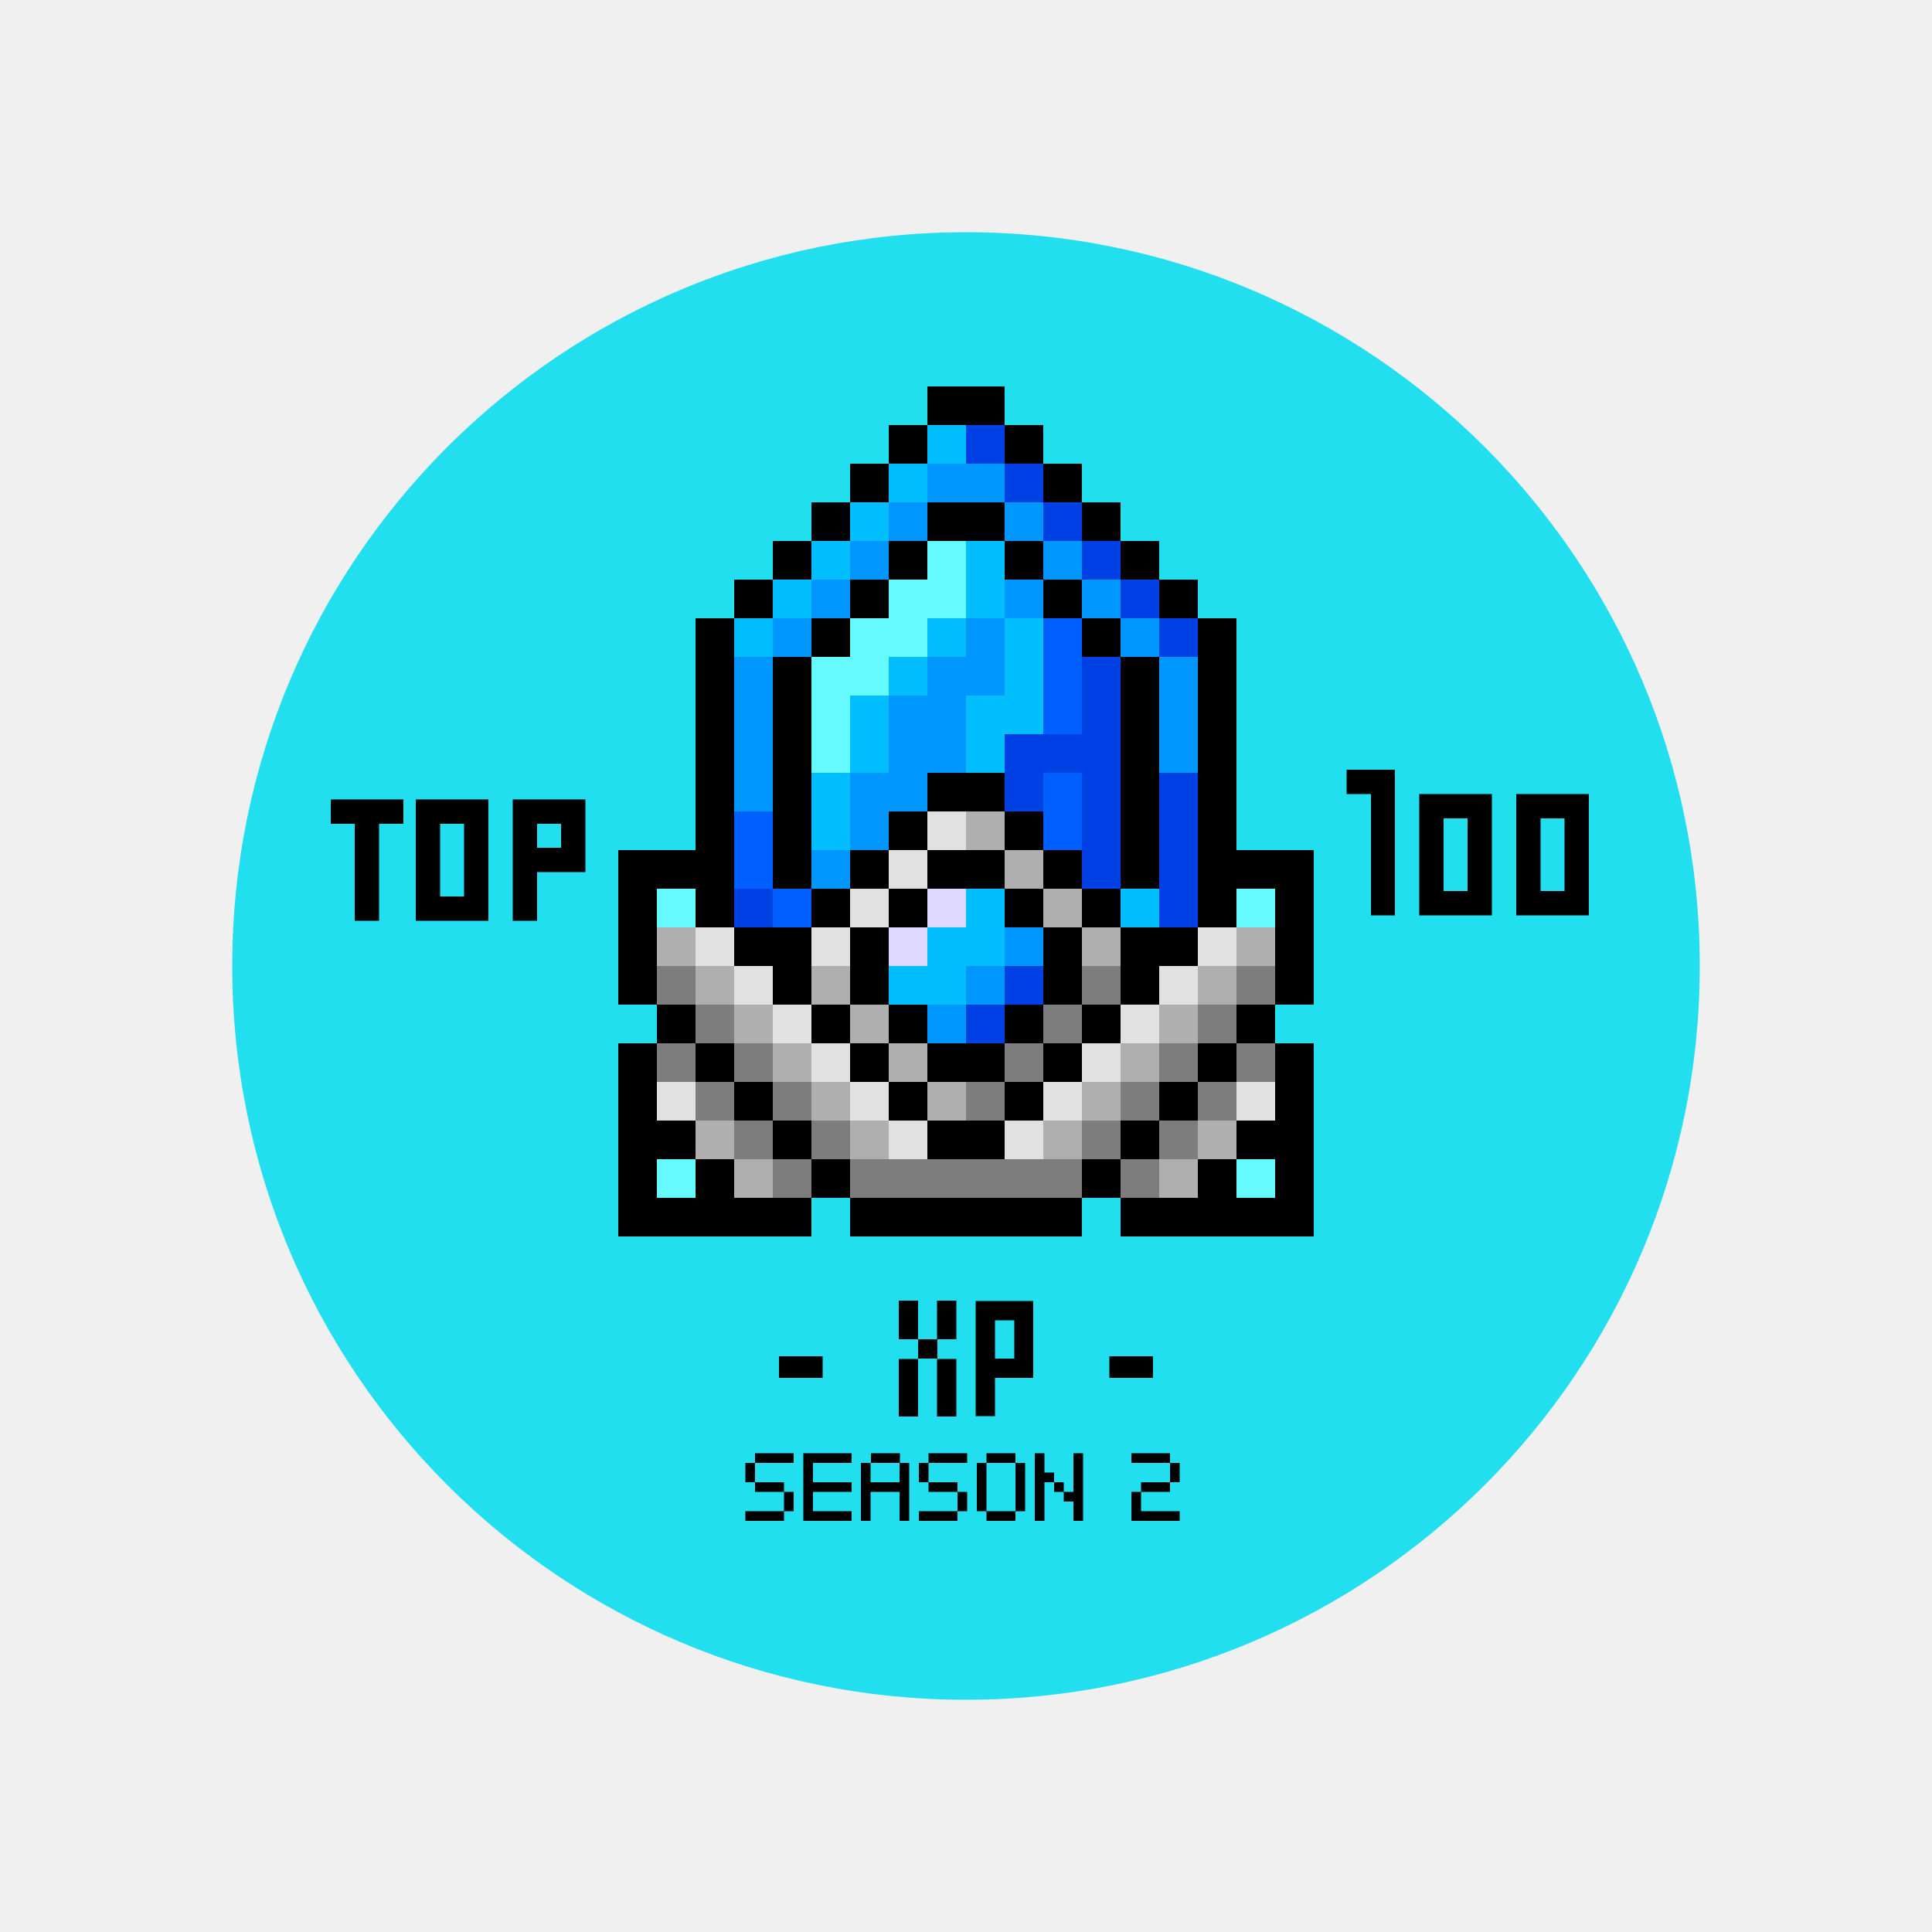
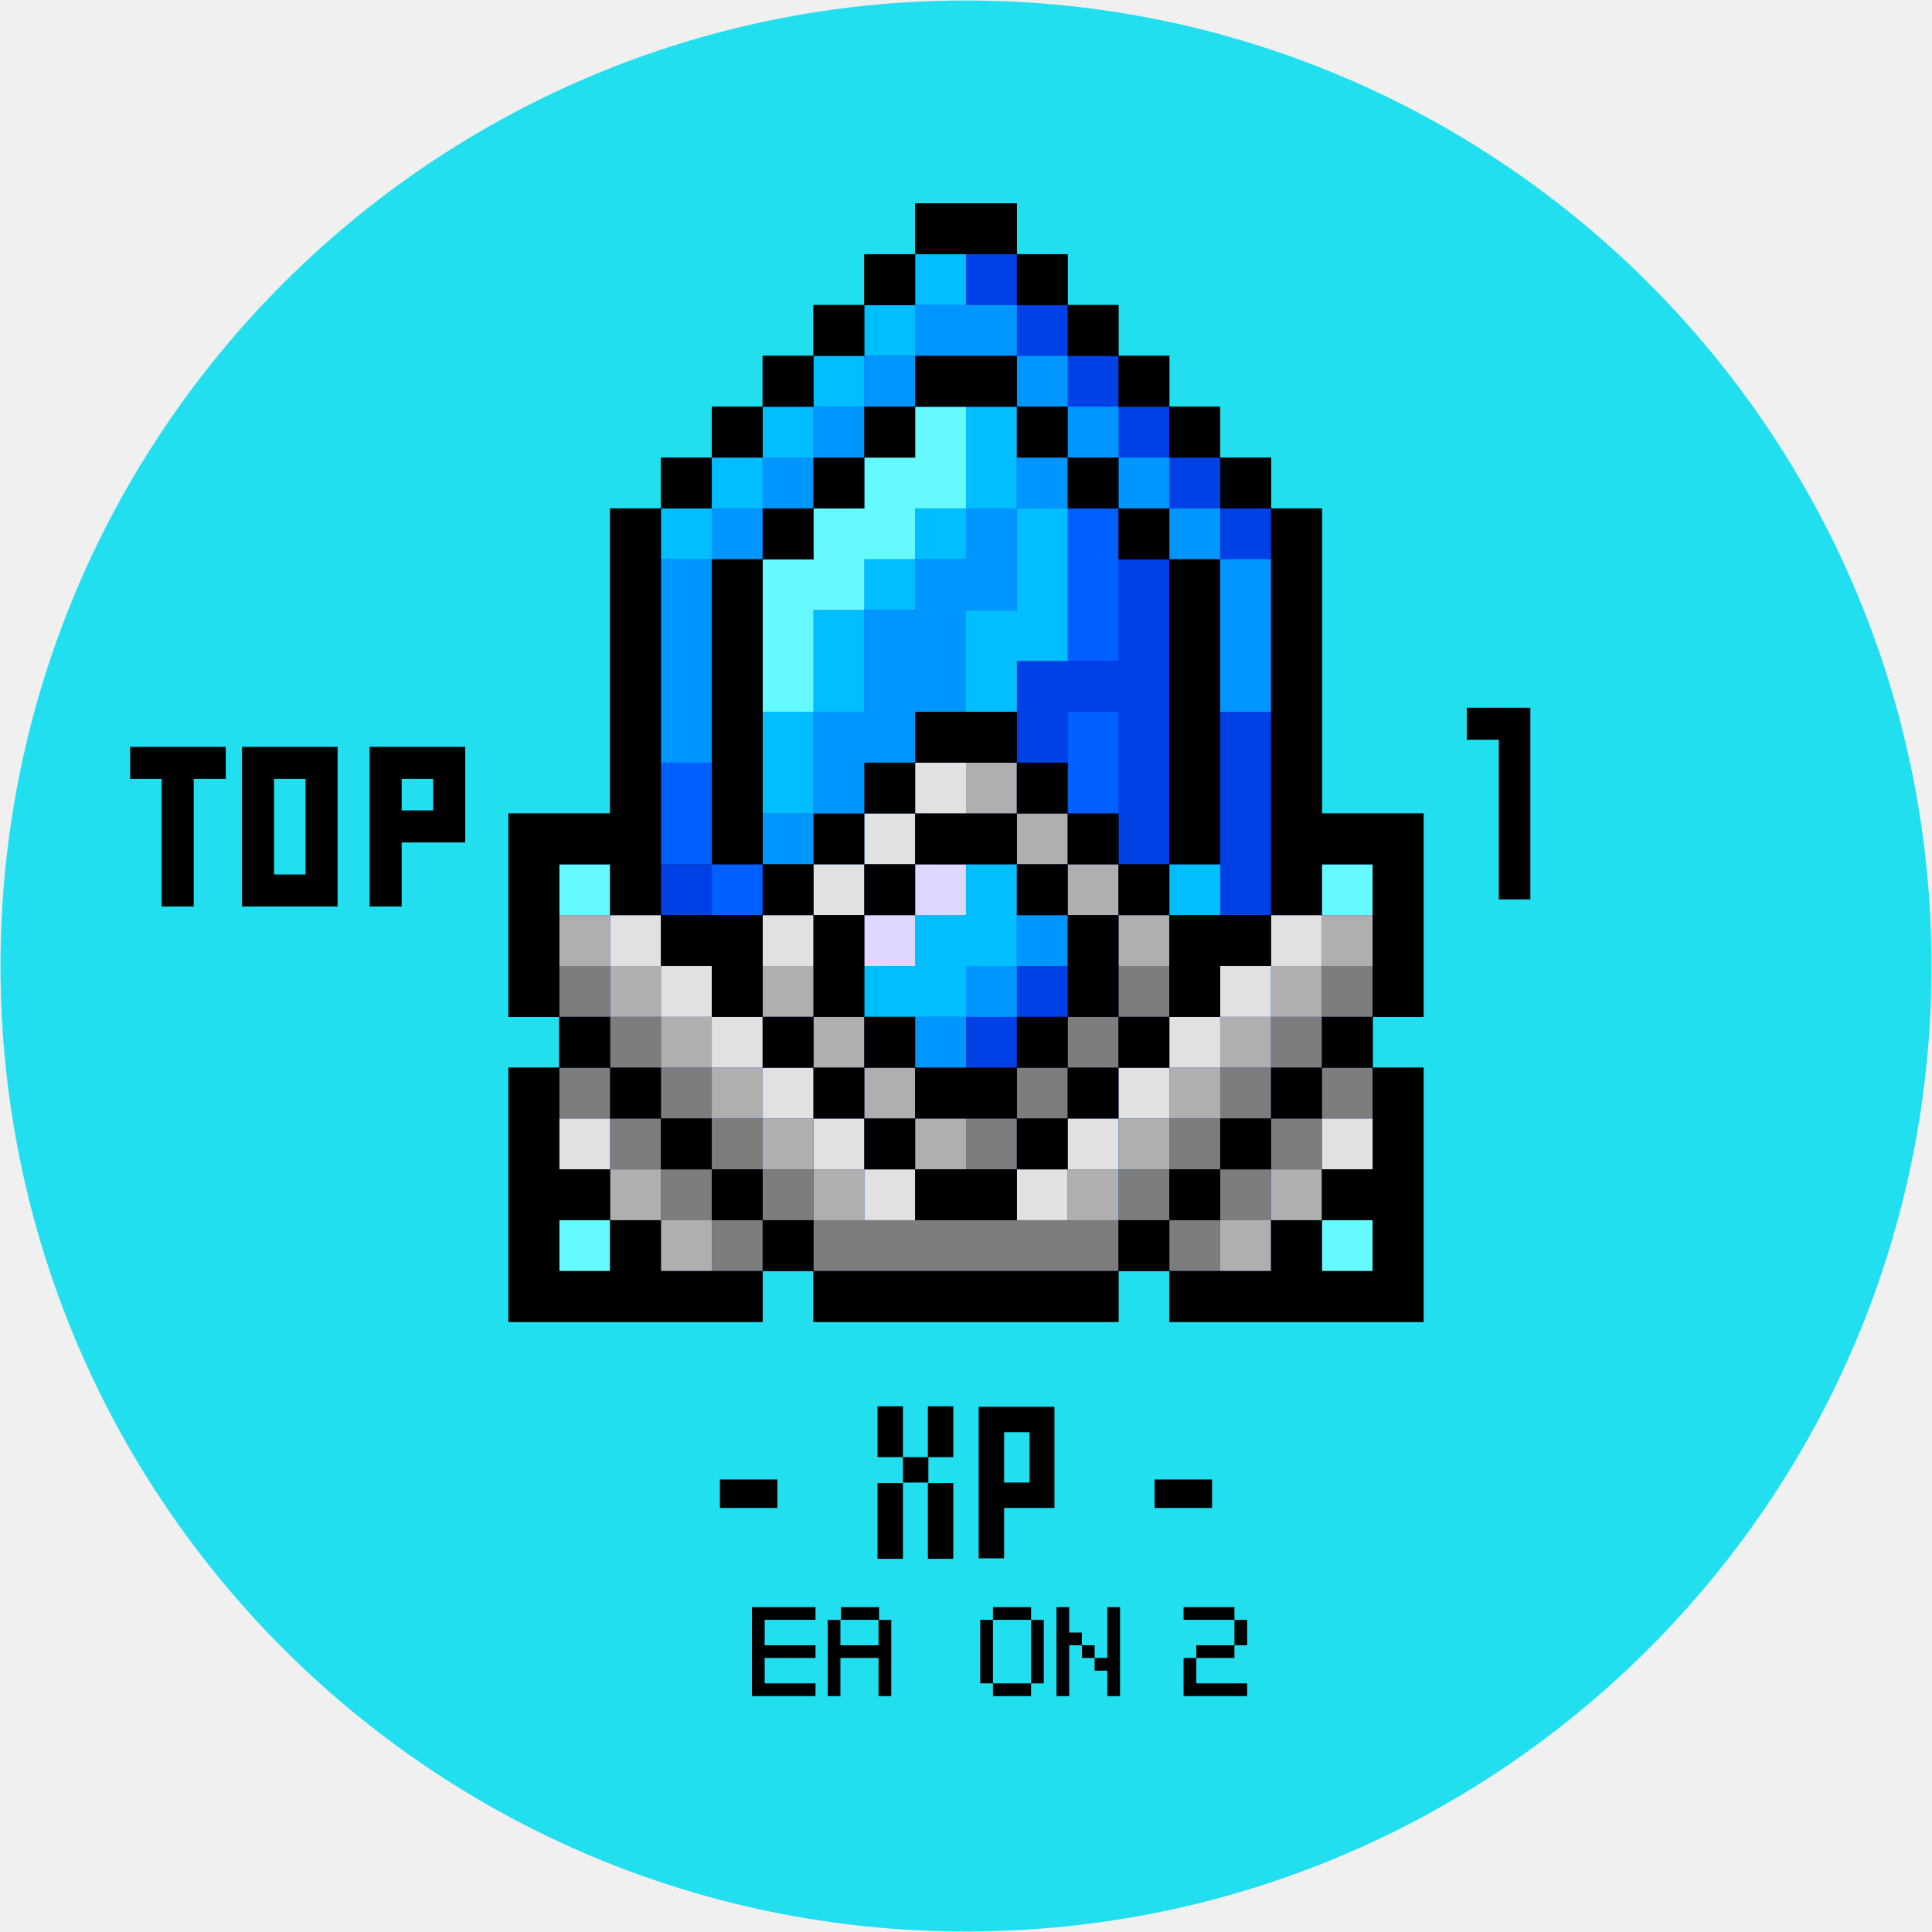
- <svg xmlns="http://www.w3.org/2000/svg" viewBox="0 0 500 500">
-   <circle cx="250" cy="250" r="189.9" fill="#22dff0" />
-   <use href="#B" />
-   <path d="M210.4 378.6v5h10v2.5h-10v5h10v2.5h-12.5v-17.5h12.5v2.5h-10zm24.9 0v15h-2.5v-7.5h-7.5v7.5h-2.5v-15h2.5v5h7.5v-5h2.5zm-2.4 0h-7.5v-2.5h7.5v2.5z" />
-   <use href="#B" x="44.9" />
-   <path d="M255.3 378.6v12.5h-2.5v-12.5h2.5zm7.5 0h-7.5v-2.5h7.5v2.5zm-7.5 12.5h7.5v2.5h-7.5v-2.5zm10-12.5v12.5h-2.5v-12.5h2.5zm7.5 2.5v2.5h-2.5v10h-2.5v-17.5h2.5v5h2.5zm2.5 2.5v2.5h-2.5v-2.5h2.5zm5-7.5v17.5h-2.5v-5h-2.5v-2.5h2.5v-10h2.5zm22.5 0v2.5h-10v-2.5h10zm-7.5 10v5h10v2.5h-12.5v-7.5h2.5zm7.5 0h-7.5v-2.5h7.5v2.5zm2.5-2.5h-2.5v-5h2.5v5zm-6.9-27V351h-11.3v5.6h11.3zm-85.5 0V351h-11.3v5.6h11.3zm24.7-20h-5v10h5v-10zm4.9 5v5h5v-10h-5v5z" />
-   <path d="M237.6 346.6h5v5h-5zm-5 10v10h5v-14.9h-5v4.9zm9.9 0v10h5v-14.9h-5v4.9zm15-19.9h0-5v29.8h5v-9.9h9.9v-19.9h-9.9zm5 9.9v5h-5v-9.9h5v4.9zm86-141.1h6.3v31.4h6.2v-37.7h-12.5z" />
-   <use href="#C" />
-   <use href="#C" x="25.1" />
-   <path d="M107.6 206.9v31.4h18.8v-31.4h-18.8zm12.5 25.1h-6.2v-18.8h6.2V232zm12.6-25.1v31.4h6.3v-12.6h12.5v-18.8h-18.8 0zm6.3 12.5v-6.2h6.2v6.2H139zm-53.4-6.2h6.2v25.1h6.3v-25.1h6.3v-6.3H85.6zM320 220v-60h-10v-10h-10v-10h-10v-10h-10v-10h-10v-10h-10v-10h-20v10h-10v10h-10v10h-10v10h-10v10h-10v10h-10v60h-20v40h10v10h-10v50h50v-10h10v10h60v-10h10v10h50v-50h-10v-10h10v-40h-20z" />
-   <g fill="#0041e6">
-     <path d="M200 230h10v10h-10zm120 0v10h-10v10h-10v10h-10v10h-10v10h-10v10h-10v10h-20v-10h-10v-10h-10v-10h-10v-10h-10v-10h-10v-10h-10v-10h-10v30h10v10h10v10h10v10h10v10h10v10h60v-10h10v-10h10v-10h10v-10h10v-10h10v-30h-10zm-150 70h10v10h-10zm150 0h10v10h-10z" />
-     <path d="M200 170h10v-10h10v-10h10v-10h10v-10h20v10h10v10h10v10h10v10h10v60h-10v10h20v-80h-10v-10h-10v-10h-10v-10h-10v-10h-10v-10h-20v10h-10v10h-10v10h-10v10h-10v10h-10v70h10v-60zm70 70h-10v-10h-20v10h-10v20h10v10h20v-10h10v-20z" />
-     <path d="M230 230h10v-10h20v-10h-10v-10h10v10h10v10h10v10h10v-60h-10v-10h-10v-10h-10v-10h-20v10h-10v10h-10v10h-10v60h10v10h10v-10zm0 40h10v10h-10z" />
-     <path d="M270 230h10v10h-10z" />
-     <path d="M260 220h10v10h-10zm-40 30v-10h-10v20h10v-10z" />
-     <path d="M290 240h-10v20h10v-20zm-70 20h10v10h-10zm40 10h10v10h-10z" />
-     <path d="M250 280h-10v10h20v-10h-10zm20-20h10v10h-10zm-70 30h-10v-10h-10v-10h-10v20h10v10h10v10h20v-10h-10v-10zm110-10v10h-10v10h-10v10h20v-10h10v-10h10v-20h-10v10h-10z" />
+ <svg xmlns="http://www.w3.org/2000/svg" width="380" height="380" viewBox="0 0 380 380" fill="none">
+   <g clip-path="url(#clip0_1_1677)">
+     <path d="M190 379.9C294.879 379.9 379.9 294.879 379.9 190C379.9 85.121 294.879 0.1 190 0.1C85.121 0.1 0.1 85.121 0.1 190C0.1 294.879 85.121 379.9 190 379.9Z" fill="#22DFF0" />
+     <path d="M150.4 318.6V323.6H160.4V326.1H150.4V331.1H160.4V333.6H147.9V316.1H160.4V318.6H150.4ZM175.3 318.6V333.6H172.8V326.1H165.3V333.6H162.8V318.6H165.3V323.6H172.8V318.6H175.3ZM172.9 318.6H165.4V316.1H172.9V318.6Z" fill="black" />
+     <path d="M195.3 318.6V331.1H192.8V318.6H195.3ZM202.8 318.6H195.3V316.1H202.8V318.6ZM195.3 331.1H202.8V333.6H195.3V331.1ZM205.3 318.6V331.1H202.8V318.6H205.3ZM212.8 321.1V323.6H210.3V333.6H207.8V316.1H210.3V321.1H212.8ZM215.3 323.6V326.1H212.8V323.6H215.3ZM220.3 316.1V333.6H217.8V328.6H215.3V326.1H217.8V316.1H220.3ZM242.8 316.1V318.6H232.8V316.1H242.8ZM235.3 326.1V331.1H245.3V333.6H232.8V326.1H235.3ZM242.8 326.1H235.3V323.6H242.8V326.1ZM245.3 323.6H242.8V318.6H245.3V323.6ZM238.4 296.6V291H227.1V296.6H238.4ZM152.9 296.6V291H141.6V296.6H152.9ZM177.6 276.6H172.6V286.6H177.6V276.6ZM182.5 281.6V286.6H187.5V276.6H182.5V281.6Z" fill="black" />
+     <path d="M177.6 286.6H182.6V291.6H177.6V286.6ZM172.6 296.6V306.6H177.6V291.7H172.6V296.6ZM182.5 296.6V306.6H187.5V291.7H182.5V296.6ZM197.5 276.7H192.5V306.5H197.5V296.6H207.4V276.7H197.5V276.7ZM202.5 286.6V291.6H197.5V281.7H202.5V286.6ZM288.5 145.5H294.8V176.9H301V139.2H288.5V145.5Z" fill="black" />
+     <path d="M47.6 146.9V178.3H66.4V146.9H47.6ZM60.1 172H53.9V153.2H60.1V172ZM72.7 146.9V178.3H79V165.7H91.5V146.9H72.7ZM79 159.4V153.2H85.2V159.4H79ZM25.6 153.2H31.8V178.3H38.1V153.2H44.4V146.9H25.6V153.2ZM260 160V100H250V90H240V80H230V70H220V60H210V50H200V40H180V50H170V60H160V70H150V80H140V90H130V100H120V160H100V200H110V210H100V260H150V250H160V260H220V250H230V260H280V210H270V200H280V160H260Z" fill="black" />
+     <path d="M140 170H150V180H140V170ZM260 170V180H250V190H240V200H230V210H220V220H210V230H200V240H180V230H170V220H160V210H150V200H140V190H130V180H120V170H110V200H120V210H130V220H140V230H150V240H160V250H220V240H230V230H240V220H250V210H260V200H270V170H260ZM110 240H120V250H110V240ZM260 240H270V250H260V240Z" fill="#0041E6" />
+     <path d="M140 110H150V100H160V90H170V80H180V70H200V80H210V90H220V100H230V110H240V170H230V180H250V100H240V90H230V80H220V70H210V60H200V50H180V60H170V70H160V80H150V90H140V100H130V170H140V110ZM210 180H200V170H180V180H170V200H180V210H200V200H210V180Z" fill="#0041E6" />
+     <path d="M170 170H180V160H200V150H190V140H200V150H210V160H220V170H230V110H220V100H210V90H200V80H180V90H170V100H160V110H150V170H160V180H170V170ZM170 210H180V220H170V210Z" fill="#0041E6" />
+     <path d="M210 170H220V180H210V170Z" fill="#0041E6" />
+     <path d="M200 160H210V170H200V160ZM160 190V180H150V200H160V190Z" fill="#0041E6" />
+     <path d="M230 180H220V200H230V180ZM160 200H170V210H160V200ZM200 210H210V220H200V210Z" fill="#0041E6" />
+     <path d="M190 220H180V230H200V220H190ZM210 200H220V210H210V200ZM140 230H130V220H120V210H110V230H120V240H130V250H150V240H140V230ZM250 220V230H240V240H230V250H250V240H260V230H270V210H260V220H250Z" fill="#0041E6" />
+     <path d="M210 100V130H220V100H210ZM210 150V160H220V140H210V150ZM140 150H130V170H140V150Z" fill="#005FFF" />
+     <path d="M140 170H150V180H140V170Z" fill="#005FFF" />
+     <path d="M130 170H140V180H130V170ZM220 120V130H200V150H210V140H220V170H230V110H220V120ZM190 50H200V60H190V50Z" fill="#0041E6" />
+     <path d="M200 60H210V70H200V60Z" fill="#0041E6" />
+     <path d="M210 70H220V80H210V70Z" fill="#0041E6" />
+     <path d="M220 80H230V90H220V80Z" fill="#0041E6" />
+     <path d="M230 90H240V100H230V90Z" fill="#0041E6" />
+     <path d="M240 100H250V110H240V100ZM240 150V180H250V140H240V150ZM190 200H200V210H190V200Z" fill="#0041E6" />
+     <path d="M200 190H210V200H200V190Z" fill="#0041E6" />
+     <path d="M200 80H190V100H200V80ZM160 130V140H170V120H160V130Z" fill="#00BEFF" />
+     <path d="M150 150V160H160V140H150V150ZM170 110H180V120H170V110Z" fill="#00BEFF" />
+     <path d="M180 100H190V110H180V100ZM200 110V120H190V140H200V130H210V100H200V110ZM180 50H190V60H180V50Z" fill="#00BEFF" />
+     <path d="M170 60H180V70H170V60Z" fill="#00BEFF" />
+     <path d="M160 70H170V80H160V70Z" fill="#00BEFF" />
+     <path d="M150 80H160V90H150V80Z" fill="#00BEFF" />
+     <path d="M140 90H150V100H140V90Z" fill="#00BEFF" />
+     <path d="M130 100H140V110H130V100ZM230 170H240V180H230V170Z" fill="#00BEFF" />
+     <path d="M260 170H270V180H260V170ZM110 240H120V250H110V240ZM260 240H270V250H260V240ZM110 170H120V180H110V170Z" fill="#64FAFF" />
+     <path d="M190 180H180V190H170V200H190V190H200V170H190V180Z" fill="#00BEFF" />
+     <path d="M190 110H180V120H170V140H160V160H150V170H170V160H180V150H190V120H200V100H190V110Z" fill="#0096FF" />
+     <path d="M200 90H210V100H200V90ZM130 120V150H140V110H130V120ZM190 60H180V70H200V60H190Z" fill="#0096FF" />
+     <path d="M200 70H210V80H200V70Z" fill="#0096FF" />
+     <path d="M210 80H220V90H210V80Z" fill="#0096FF" />
+     <path d="M220 90H230V100H220V90Z" fill="#0096FF" />
+     <path d="M230 100H240V110H230V100Z" fill="#0096FF" />
+     <path d="M240 110V140H250V110H240ZM170 70H180V80H170V70Z" fill="#0096FF" />
+     <path d="M160 80H170V90H160V80Z" fill="#0096FF" />
+     <path d="M150 90H160V100H150V90Z" fill="#0096FF" />
+     <path d="M140 100H150V110H140V100ZM190 190H200V200H190V190Z" fill="#0096FF" />
+     <path d="M180 200H190V210H180V200ZM200 180H210V190H200V180Z" fill="#0096FF" />
+     <path d="M180 80V90H170V100H160V110H150V140H160V120H170V110H180V100H190V80H180Z" fill="#64FAFF" />
+     <path d="M180 170H190V180H180V170Z" fill="#DED7FF" />
+     <path d="M170 180H180V190H170V180Z" fill="#DED7FF" />
+     <path d="M200 230H210V240H200V230Z" fill="#E1E1E1" />
+     <path d="M210 220H220V230H210V220Z" fill="#E1E1E1" />
+     <path d="M220 210H230V220H220V210Z" fill="#E1E1E1" />
+     <path d="M230 200H240V210H230V200Z" fill="#E1E1E1" />
+     <path d="M240 190H250V200H240V190Z" fill="#E1E1E1" />
+     <path d="M250 180H260V190H250V180ZM110 220H120V230H110V220ZM260 220H270V230H260V220ZM170 230H180V240H170V230Z" fill="#E1E1E1" />
+     <path d="M160 220H170V230H160V220Z" fill="#E1E1E1" />
+     <path d="M150 210H160V220H150V210Z" fill="#E1E1E1" />
+     <path d="M140 200H150V210H140V200Z" fill="#E1E1E1" />
+     <path d="M130 190H140V200H130V190ZM180 150H190V160H180V150Z" fill="#E1E1E1" />
+     <path d="M170 160H180V170H170V160ZM150 180H160V190H150V180Z" fill="#E1E1E1" />
+     <path d="M160 170H170V180H160V170ZM120 180H130V190H120V180Z" fill="#E1E1E1" />
+     <path d="M210 230H220V240H210V230ZM180 220H190V230H180V220Z" fill="#AFAFAF" />
+     <path d="M220 220H230V230H220V220ZM250 190H260V200H250V190Z" fill="#AFAFAF" />
+     <path d="M260 180H270V190H260V180ZM230 210H240V220H230V210Z" fill="#AFAFAF" />
+     <path d="M240 200H250V210H240V200ZM120 230H130V240H120V230Z" fill="#AFAFAF" />
+     <path d="M130 240H140V250H130V240ZM250 230H260V240H250V230Z" fill="#AFAFAF" />
+     <path d="M240 240H250V250H240V240ZM160 230H170V240H160V230ZM170 210H180V220H170V210ZM190 150H200V160H190V150ZM210 170H220V180H210V170Z" fill="#AFAFAF" />
+     <path d="M200 160H210V170H200V160ZM150 190H160V200H150V190Z" fill="#AFAFAF" />
+     <path d="M220 180H230V190H220V180ZM160 200H170V210H160V200ZM150 220H160V230H150V220ZM120 190H130V200H120V190Z" fill="#AFAFAF" />
+     <path d="M110 180H120V190H110V180ZM140 210H150V220H140V210Z" fill="#AFAFAF" />
+     <path d="M130 200H140V210H130V200Z" fill="#AFAFAF" />
+     <path d="M200 240H160V250H220V240H200ZM200 210H210V220H200V210Z" fill="#7D7D7D" />
+     <path d="M190 220H200V230H190V220ZM210 200H220V210H210V200ZM220 230H230V240H220V230ZM250 200H260V210H250V200Z" fill="#7D7D7D" />
+     <path d="M260 190H270V200H260V190ZM230 220H240V230H230V220Z" fill="#7D7D7D" />
+     <path d="M240 210H250V220H240V210ZM120 220H130V230H120V220Z" fill="#7D7D7D" />
+     <path d="M110 210H120V220H110V210ZM140 240H150V250H140V240Z" fill="#7D7D7D" />
+     <path d="M130 230H140V240H130V230ZM250 220H260V230H250V220Z" fill="#7D7D7D" />
+     <path d="M260 210H270V220H260V210ZM230 240H240V250H230V240Z" fill="#7D7D7D" />
+     <path d="M240 230H250V240H240V230ZM220 190H230V200H220V190ZM150 230H160V240H150V230ZM120 200H130V210H120V200Z" fill="#7D7D7D" />
+     <path d="M110 190H120V200H110V190ZM140 220H150V230H140V220Z" fill="#7D7D7D" />
+     <path d="M130 210H140V220H130V210Z" fill="#7D7D7D" />
+     <path d="M200 40H180V50H200V40Z" fill="black" />
+     <path d="M200 50H210V60H200V50Z" fill="black" />
+     <path d="M210 60H220V70H210V60Z" fill="black" />
+     <path d="M220 70H230V80H220V70Z" fill="black" />
+     <path d="M230 80H240V90H230V80Z" fill="black" />
+     <path d="M240 90H250V100H240V90ZM170 50H180V60H170V50Z" fill="black" />
+     <path d="M160 60H170V70H160V60Z" fill="black" />
+     <path d="M150 70H160V80H150V70Z" fill="black" />
+     <path d="M140 80H150V90H140V80Z" fill="black" />
+     <path d="M130 90H140V100H130V90ZM230 170H240V110H230V130V170ZM150 110H140V170H150V150V110ZM200 70H180V80H200V70Z" fill="black" />
+     <path d="M170 80H180V90H170V80ZM200 80H210V90H200V80Z" fill="black" />
+     <path d="M210 90H220V100H210V90Z" fill="black" />
+     <path d="M220 100H230V110H220V100ZM160 90H170V100H160V90Z" fill="black" />
+     <path d="M150 100H160V110H150V100ZM180 240H200V230H180V240ZM180 220H200V210H180V220Z" fill="black" />
+     <path d="M200 200H210V210H200V200ZM200 150H210V160H200V150ZM220 170H230V180H220V170Z" fill="black" />
+     <path d="M230 200H240V190H250V180H230V200ZM210 160H220V170H210V160ZM260 200H270V210H260V200Z" fill="black" />
+     <path d="M260 180V170H270V200H280V160H260V100H250V180H260ZM220 200H230V210H220V200Z" fill="black" />
+     <path d="M210 210H220V220H210V210Z" fill="black" />
+     <path d="M200 220H210V230H200V220ZM120 210H130V220H120V210Z" fill="black" />
+     <path d="M130 220H140V230H130V220Z" fill="black" />
+     <path d="M140 230H150V240H140V230Z" fill="black" />
+     <path d="M150 240H160V250H150V240Z" fill="black" />
+     <path d="M130 240H120V250H110V240H120V230H110V210H100V260H150V250H130V240ZM250 210H260V220H250V210Z" fill="black" />
+     <path d="M240 220H250V230H240V220Z" fill="black" />
+     <path d="M230 230H240V240H230V230Z" fill="black" />
+     <path d="M220 240H230V250H220V240Z" fill="black" />
+     <path d="M160 250V260H220V250H200H160ZM260 230V240H270V250H260V240H250V250H230V260H280V210H270V230H260ZM170 200H180V210H170V200ZM190 160H180V170H200V160H190Z" fill="black" />
+     <path d="M200 170H210V180H200V170ZM170 170H180V180H170V170Z" fill="black" />
+     <path d="M210 190V200H220V180H210V190ZM160 180V200H170V180H160Z" fill="black" />
+     <path d="M150 170H160V180H150V170Z" fill="black" />
+     <path d="M130 180V190H140V200H150V180H130ZM110 200H120V210H110V200Z" fill="black" />
+     <path d="M110 170H120V180H130V100H120V160H100V200H110V180V170ZM150 200H160V210H150V200Z" fill="black" />
+     <path d="M160 210H170V220H160V210Z" fill="black" />
+     <path d="M170 220H180V230H170V220ZM200 140H180V150H200V140Z" fill="black" />
+     <path d="M170 150H180V160H170V150Z" fill="black" />
+     <path d="M160 160H170V170H160V160Z" fill="black" />
  </g>
-   <g fill="#005fff">
-     <path d="M270 160v30h10v-30h-10zm0 50v10h10v-20h-10v10zm-70 0h-10v20h10v-20z" />
-     <path d="M200 230h10v10h-10z" />
-   </g>
-   <g fill="#0041e6">
-     <path d="M190 230h10v10h-10zm90-50v10h-20v20h10v-10h10v30h10v-60h-10v10zm-30-70h10v10h-10z" />
-     <path d="M260 120h10v10h-10z" />
-     <path d="M270 130h10v10h-10z" />
-     <path d="M280 140h10v10h-10z" />
-     <path d="M290 150h10v10h-10z" />
-     <path d="M300 160h10v10h-10zm0 50v30h10v-40h-10v10zm-50 50h10v10h-10z" />
-     <path d="M260 250h10v10h-10z" />
-   </g>
-   <g fill="#00beff">
-     <path d="M260 140h-10v20h10v-20zm-40 50v10h10v-20h-10v10z" />
-     <path d="M210 210v10h10v-20h-10v10zm20-40h10v10h-10z" />
-     <path d="M240 160h10v10h-10zm20 10v10h-10v20h10v-10h10v-30h-10v10zm-20-60h10v10h-10z" />
-     <path d="M230 120h10v10h-10z" />
-     <path d="M220 130h10v10h-10z" />
-     <path d="M210 140h10v10h-10z" />
-     <path d="M200 150h10v10h-10z" />
-     <path d="M190 160h10v10h-10zm100 70h10v10h-10z" />
-   </g>
-   <path d="M320 230h10v10h-10zm-150 70h10v10h-10zm150 0h10v10h-10zm-150-70h10v10h-10z" fill="#64faff" />
-   <path d="M250 240h-10v10h-10v10h20v-10h10v-20h-10v10z" fill="#00beff" />
-   <g fill="#0096ff">
-     <path d="M250 170h-10v10h-10v20h-10v20h-10v10h20v-10h10v-10h10v-30h10v-20h-10v10z" />
-     <path d="M260 150h10v10h-10zm-70 30v30h10v-40h-10v10zm60-60h-10v10h20v-10h-10z" />
-     <path d="M260 130h10v10h-10z" />
-     <path d="M270 140h10v10h-10z" />
-     <path d="M280 150h10v10h-10z" />
-     <path d="M290 160h10v10h-10z" />
-     <path d="M300 170v30h10v-30h-10zm-70-40h10v10h-10z" />
-     <path d="M220 140h10v10h-10z" />
-     <path d="M210 150h10v10h-10z" />
-     <path d="M200 160h10v10h-10zm50 90h10v10h-10z" />
-     <path d="M240 260h10v10h-10zm20-20h10v10h-10z" />
-   </g>
-   <path d="M240 140v10h-10v10h-10v10h-10v30h10v-20h10v-10h10v-10h10v-20h-10z" fill="#64faff" />
-   <g fill="#ded7ff">
-     <path d="M240 230h10v10h-10z" />
-     <path d="M230 240h10v10h-10z" />
-   </g>
-   <g fill="#e1e1e1">
-     <path d="M260 290h10v10h-10z" />
-     <path d="M270 280h10v10h-10z" />
-     <path d="M280 270h10v10h-10z" />
-     <path d="M290 260h10v10h-10z" />
-     <path d="M300 250h10v10h-10z" />
-     <path d="M310 240h10v10h-10zm-140 40h10v10h-10zm150 0h10v10h-10zm-90 10h10v10h-10z" />
-     <path d="M220 280h10v10h-10z" />
-     <path d="M210 270h10v10h-10z" />
-     <path d="M200 260h10v10h-10z" />
-     <path d="M190 250h10v10h-10zm50-40h10v10h-10z" />
-     <path d="M230 220h10v10h-10zm-20 20h10v10h-10z" />
-     <path d="M220 230h10v10h-10zm-40 10h10v10h-10z" />
-   </g>
-   <g fill="#afafaf">
-     <path d="M270 290h10v10h-10zm-30-10h10v10h-10z" />
-     <path d="M280 280h10v10h-10zm30-30h10v10h-10z" />
-     <path d="M320 240h10v10h-10zm-30 30h10v10h-10z" />
-     <path d="M300 260h10v10h-10zm-120 30h10v10h-10z" />
-     <path d="M190 300h10v10h-10zm120-10h10v10h-10z" />
-     <path d="M300 300h10v10h-10zm-80-10h10v10h-10zm10-20h10v10h-10zm20-60h10v10h-10zm20 20h10v10h-10z" />
-     <path d="M260 220h10v10h-10zm-50 30h10v10h-10z" />
-     <path d="M280 240h10v10h-10zm-60 20h10v10h-10zm-10 20h10v10h-10zm-30-30h10v10h-10z" />
-     <path d="M170 240h10v10h-10zm30 30h10v10h-10z" />
-     <path d="M190 260h10v10h-10z" />
-   </g>
-   <g fill="#7d7d7d">
-     <path d="M260 300h-40v10h60v-10h-20zm0-30h10v10h-10z" />
-     <path d="M250 280h10v10h-10zm20-20h10v10h-10zm10 30h10v10h-10zm30-30h10v10h-10z" />
-     <path d="M320 250h10v10h-10zm-30 30h10v10h-10z" />
-     <path d="M300 270h10v10h-10zm-120 10h10v10h-10z" />
-     <path d="M170 270h10v10h-10zm30 30h10v10h-10z" />
-     <path d="M190 290h10v10h-10zm120-10h10v10h-10z" />
-     <path d="M320 270h10v10h-10zm-30 30h10v10h-10z" />
-     <path d="M300 290h10v10h-10zm-20-40h10v10h-10zm-70 40h10v10h-10zm-30-30h10v10h-10z" />
-     <path d="M170 250h10v10h-10zm30 30h10v10h-10z" />
-     <path d="M190 270h10v10h-10z" />
-   </g>
-   <path d="M260 100h-20v10h20v-10z" />
-   <path d="M260 110h10v10h-10z" />
-   <path d="M270 120h10v10h-10z" />
-   <path d="M280 130h10v10h-10z" />
-   <path d="M290 140h10v10h-10z" />
-   <path d="M300 150h10v10h-10zm-70-40h10v10h-10z" />
-   <path d="M220 120h10v10h-10z" />
-   <path d="M210 130h10v10h-10z" />
-   <path d="M200 140h10v10h-10z" />
-   <path d="M190 150h10v10h-10zm100 80h10v-60h-10v20 40zm-80-60h-10v60h10v-20-40zm50-40h-20v10h20v-10z" />
-   <path d="M230 140h10v10h-10zm30 0h10v10h-10z" />
-   <path d="M270 150h10v10h-10z" />
-   <path d="M280 160h10v10h-10zm-60-10h10v10h-10z" />
-   <path d="M210 160h10v10h-10zm30 140h20v-10h-20v10zm0-20h20v-10h-20v10z" />
-   <path d="M260 260h10v10h-10zm0-50h10v10h-10zm20 20h10v10h-10z" />
-   <path d="M290 260h10v-10h10v-10h-20v20zm-20-40h10v10h-10zm50 40h10v10h-10z" />
-   <path d="M320 240v-10h10v30h10v-40h-20v-60h-10v80h10zm-40 20h10v10h-10z" />
-   <path d="M270 270h10v10h-10z" />
-   <path d="M260 280h10v10h-10zm-80-10h10v10h-10z" />
-   <path d="M190 280h10v10h-10z" />
-   <path d="M200 290h10v10h-10z" />
-   <path d="M210 300h10v10h-10z" />
-   <path d="M190 300h-10v10h-10v-10h10v-10h-10v-20h-10v50h50v-10h-20v-10zm120-30h10v10h-10z" />
-   <path d="M300 280h10v10h-10z" />
-   <path d="M290 290h10v10h-10z" />
-   <path d="M280 300h10v10h-10z" />
-   <path d="M220 310v10h60v-10h-20-40zm100-20v10h10v10h-10v-10h-10v10h-20v10h50v-50h-10v20h-10zm-90-30h10v10h-10zm20-40h-10v10h20v-10h-10z" />
-   <path d="M260 230h10v10h-10zm-30 0h10v10h-10z" />
-   <path d="M270 250v10h10v-20h-10v10zm-50-10v20h10v-20h-10z" />
-   <path d="M210 230h10v10h-10z" />
-   <path d="M190 240v10h10v10h10v-20h-20zm-20 20h10v10h-10z" />
-   <path d="M170 230h10v10h10v-80h-10v60h-20v40h10v-20-10zm40 30h10v10h-10z" />
-   <path d="M220 270h10v10h-10z" />
-   <path d="M230 280h10v10h-10zm30-80h-20v10h20v-10z" />
-   <path d="M230 210h10v10h-10z" />
-   <path d="M220 220h10v10h-10z" />
  <defs>
-     <path id="B" d="M195.4 378.6v5h-2.5v-5h2.5zm-2.5 12.5h10v2.5h-10v-2.5zm12.5-12.5h-10v-2.5h10v2.5zm-10 7.5v-2.5h7.5v2.5h-7.5zm7.5 5v-5h2.5v5h-2.5z" />
-     <path id="C" d="M367.3 205.5v31.4h18.8v-31.4h-18.8zm12.5 25.1h-6.2v-18.8h6.2v18.8z" />
+     <clipPath id="clip0_1_1677">
+       <rect width="380" height="380" fill="white" />
+     </clipPath>
  </defs>
</svg>
